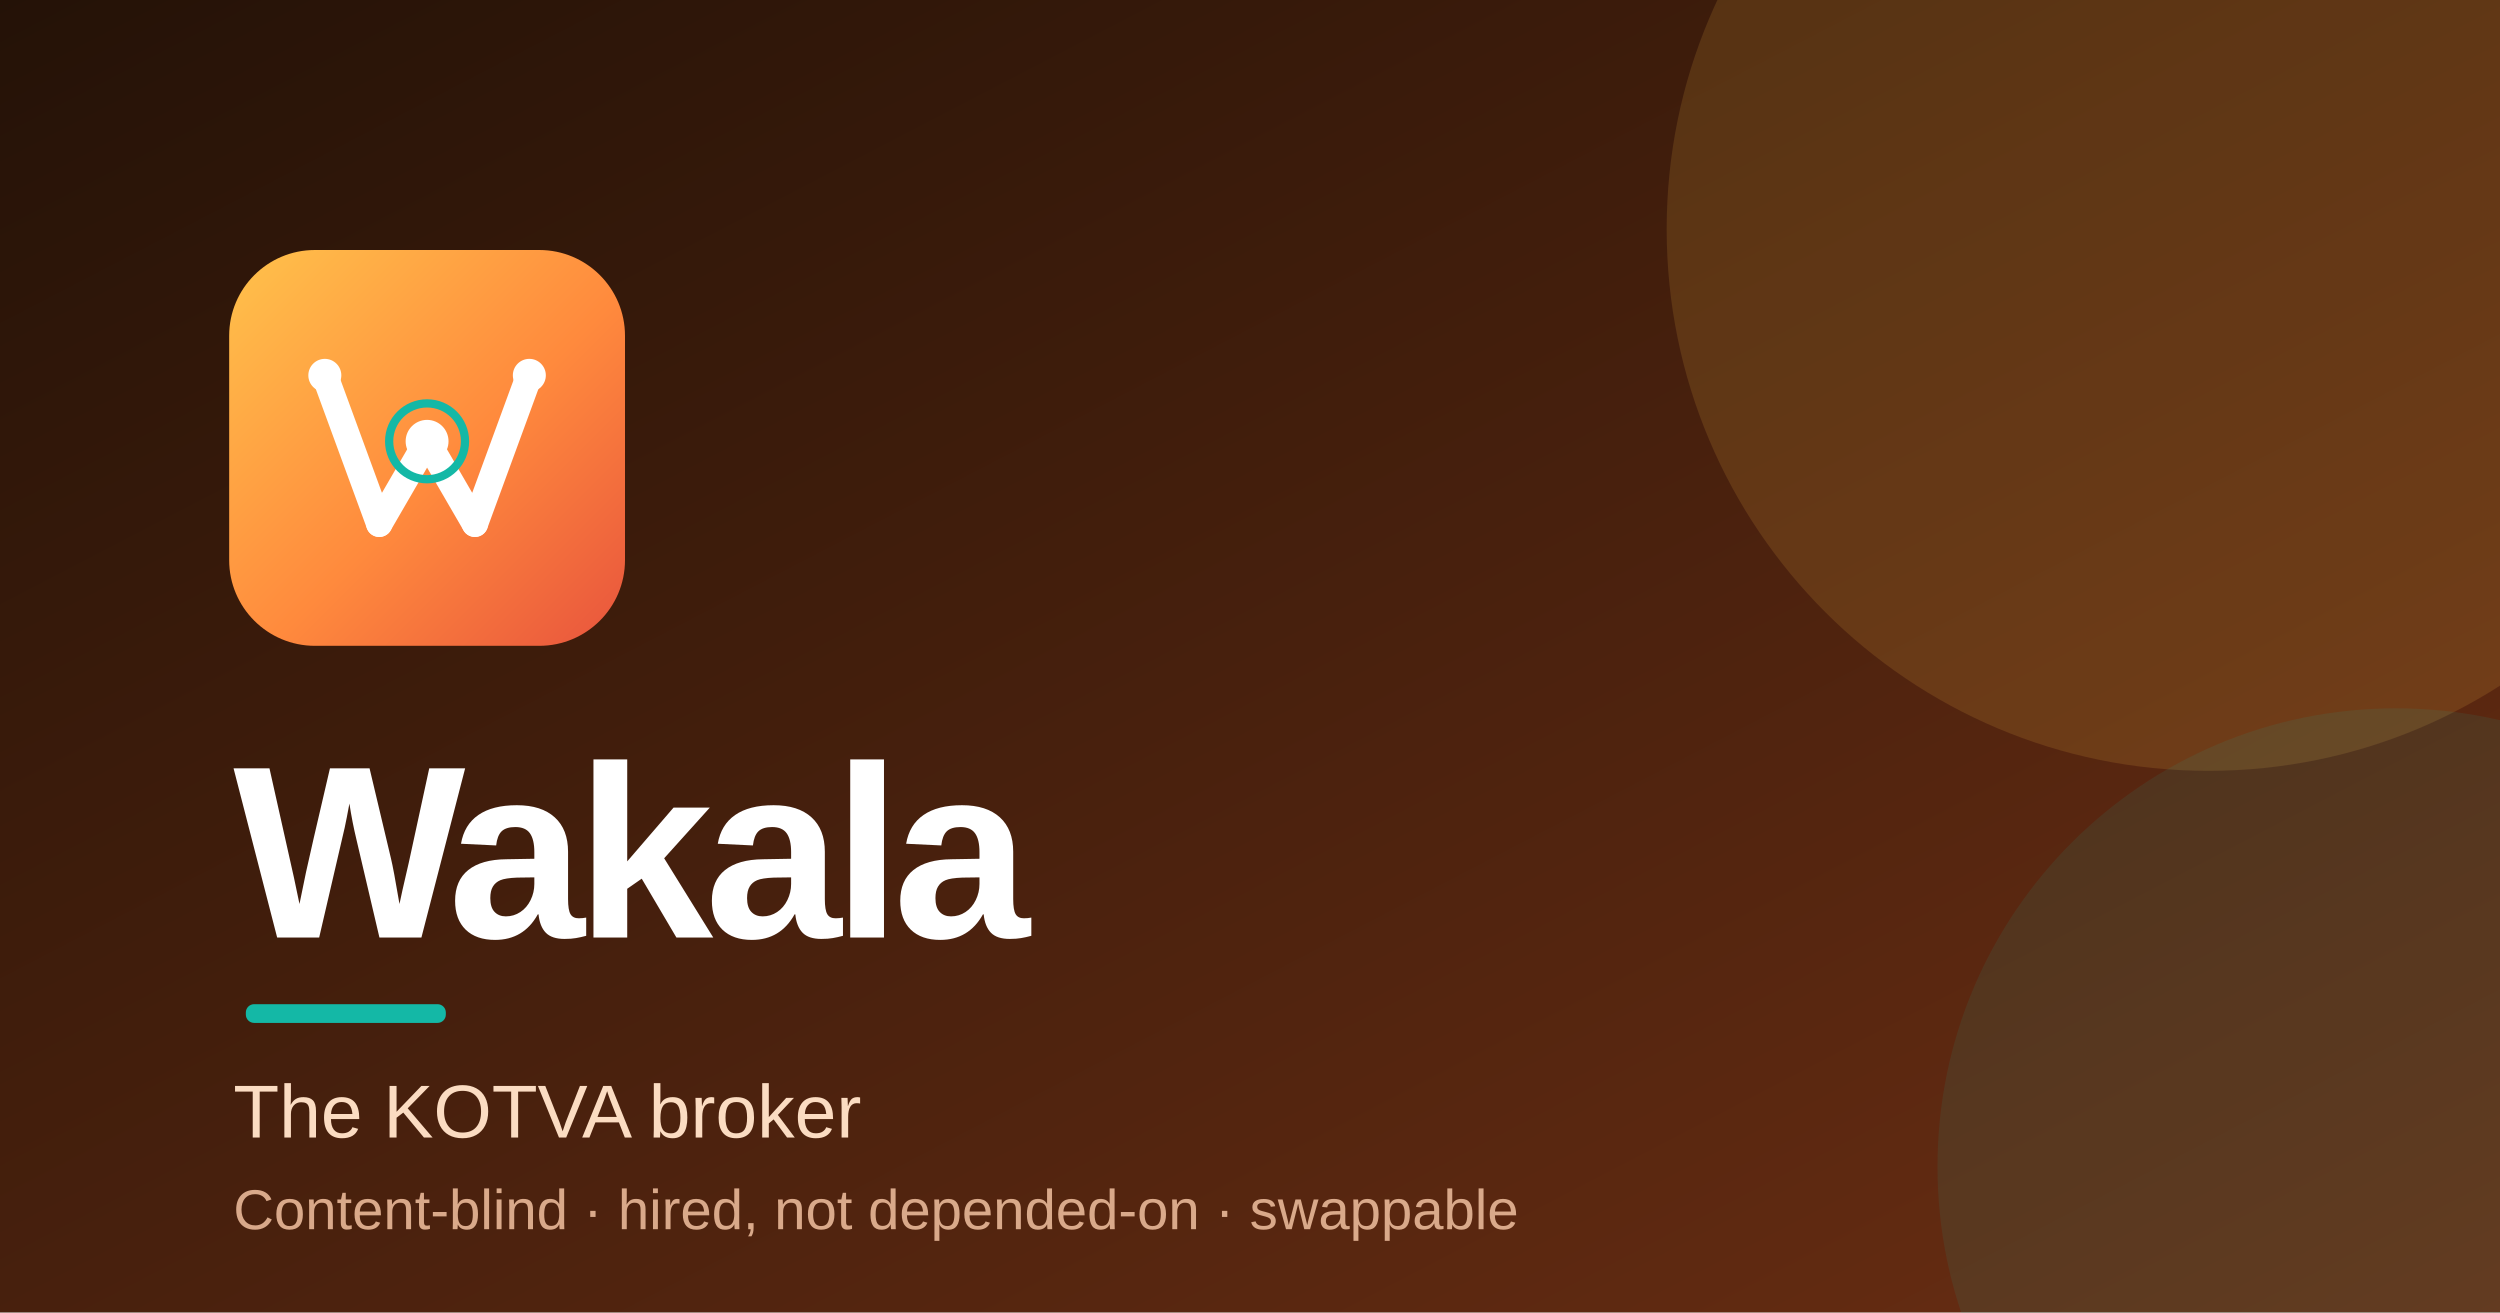
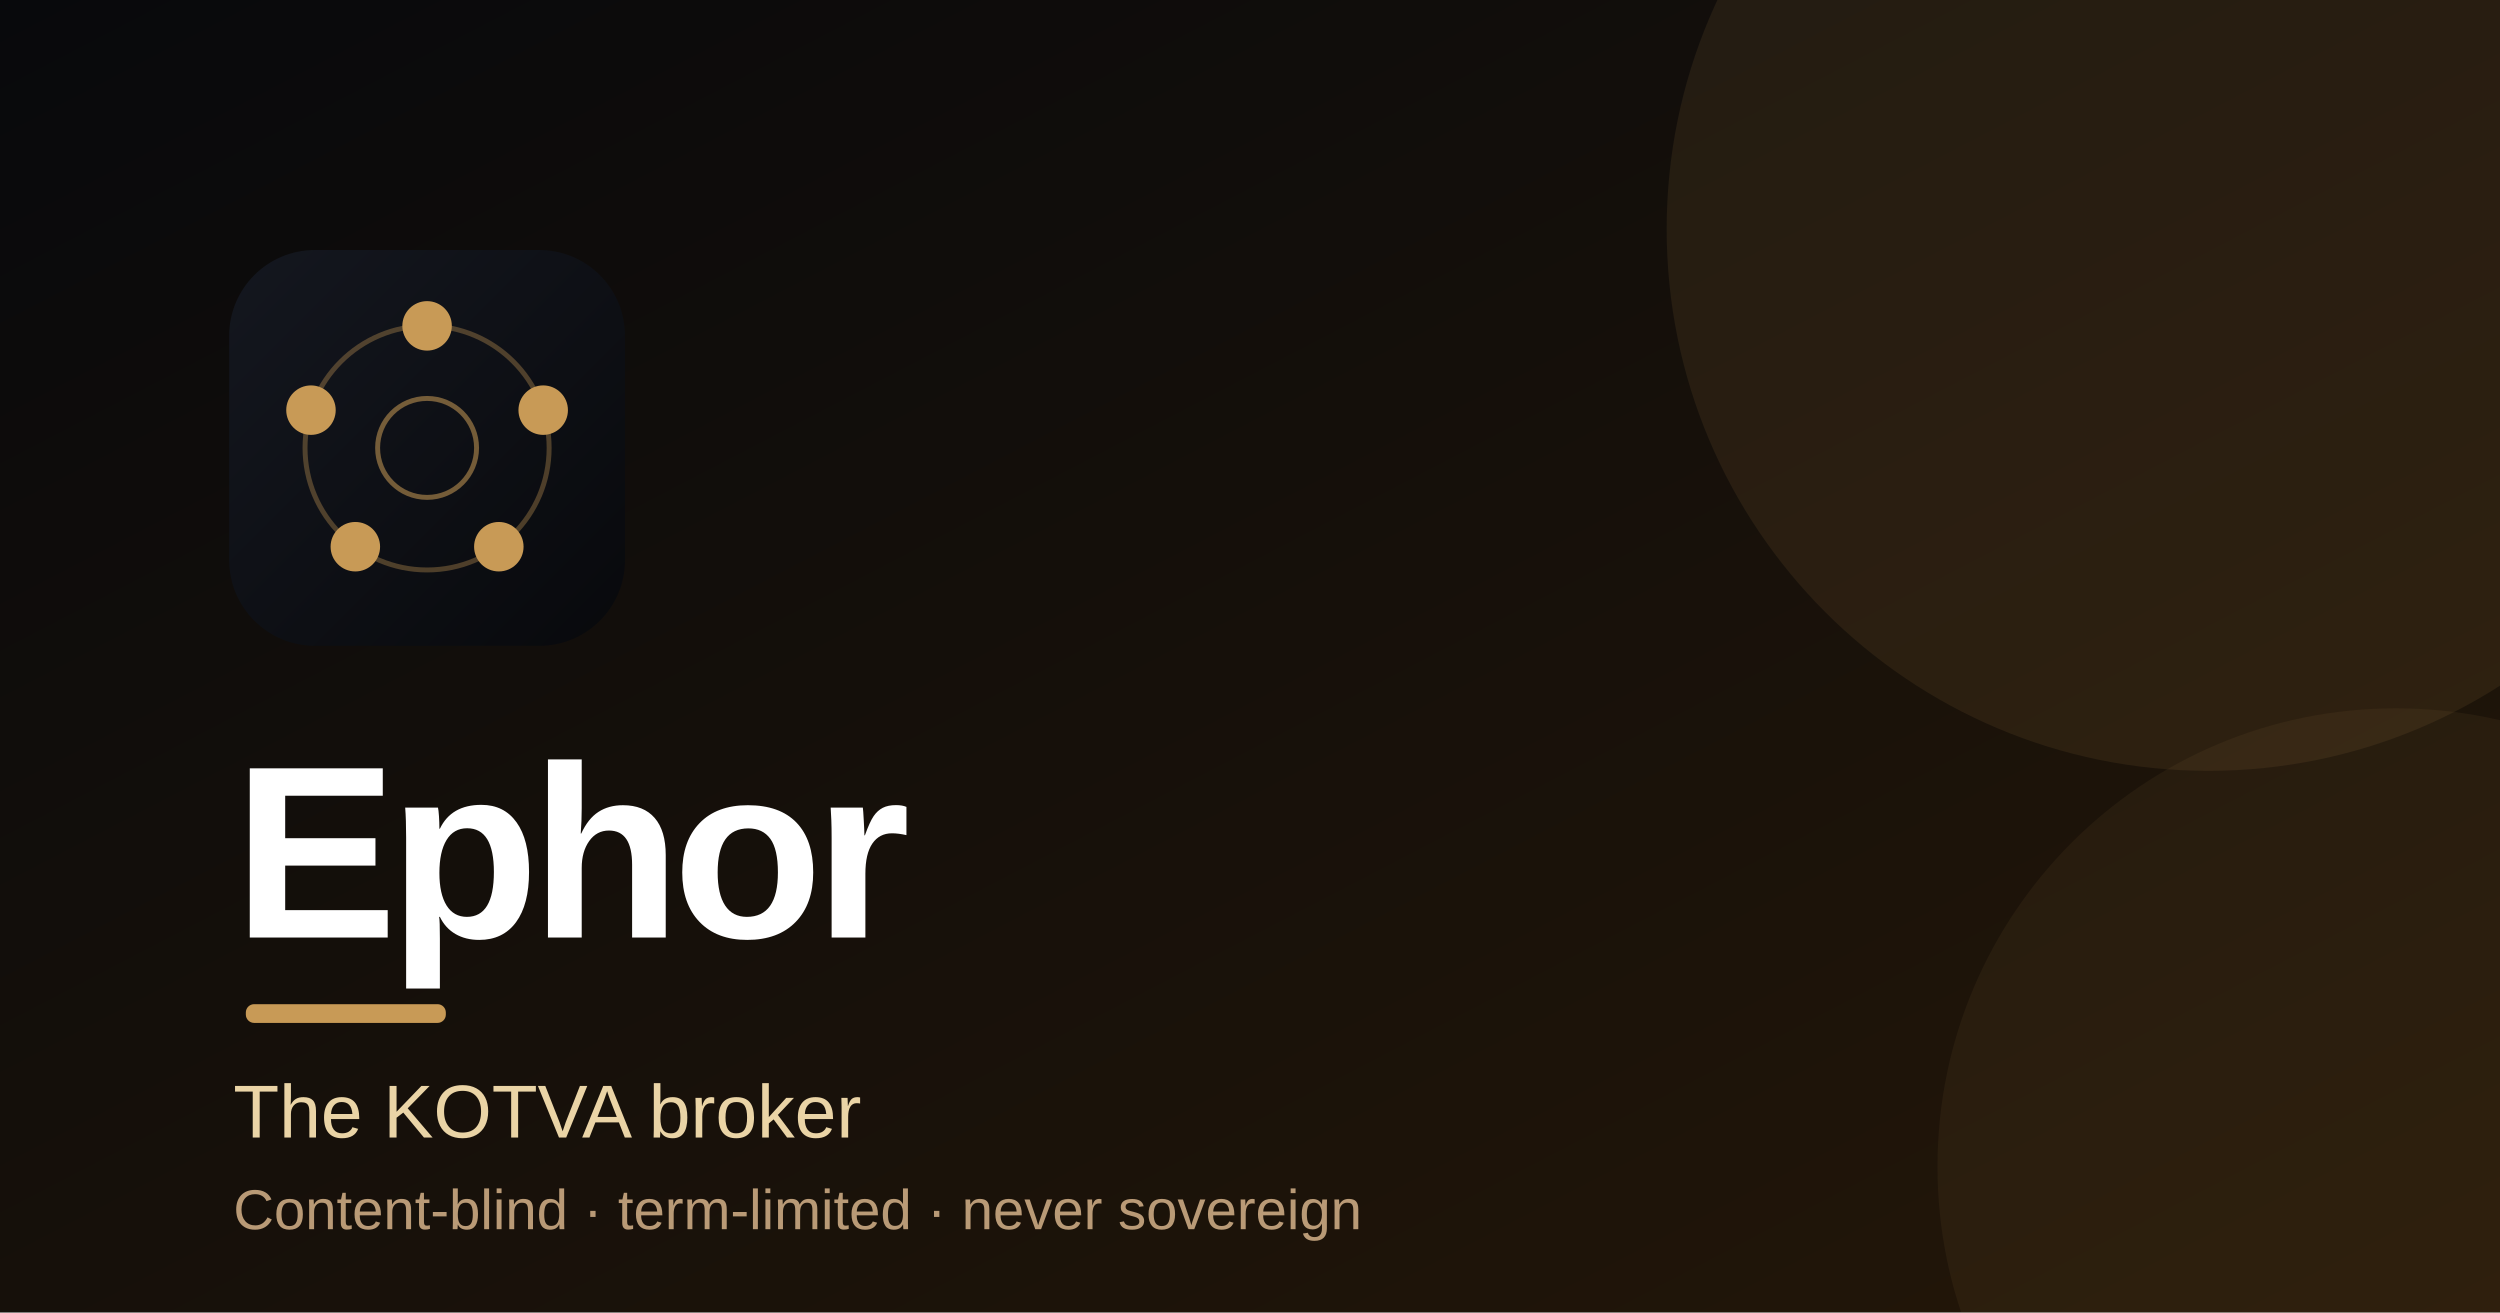
- <svg xmlns="http://www.w3.org/2000/svg" viewBox="0 0 1200 630" role="img" aria-label="Wakala">
+ <svg xmlns="http://www.w3.org/2000/svg" viewBox="0 0 1200 630" role="img" aria-label="Ephor — The KOTVA broker">
  <defs>
-     <linearGradient id="bg" x1="0" y1="0" x2="1" y2="1">
-       <stop offset="0" stop-color="#241207" />
-       <stop offset="1" stop-color="#6B2E13" />
+     <linearGradient id="eph-og-bg" x1="0" y1="0" x2="1" y2="1">
+       <stop offset="0" stop-color="#08090c" />
+       <stop offset="1" stop-color="#241708" />
    </linearGradient>
-     <linearGradient id="mk" x1="0" y1="0" x2="240" y2="240" gradientUnits="userSpaceOnUse">
-       <stop offset="0" stop-color="#FFC24B" />
-       <stop offset=".55" stop-color="#FF8A3D" />
-       <stop offset="1" stop-color="#E8543D" />
+     <linearGradient id="eph-og-tile" x1="0" y1="0" x2="240" y2="240" gradientUnits="userSpaceOnUse">
+       <stop offset="0" stop-color="#14171f" />
+       <stop offset="1" stop-color="#08090c" />
    </linearGradient>
  </defs>
-   <rect width="1200" height="630" fill="url(#bg)" />
-   <circle cx="1060" cy="110" r="260" fill="#FFC24B" opacity="0.14" />
-   <circle cx="1150" cy="560" r="220" fill="#14B8A6" opacity="0.10" />
+   <rect width="1200" height="630" fill="url(#eph-og-bg)" />
+   <circle cx="1060" cy="110" r="260" fill="#C89A56" opacity="0.10" />
+   <circle cx="1150" cy="560" r="220" fill="#C89A56" opacity="0.07" />
  <svg x="110" y="120" width="190" height="190" viewBox="0 0 240 240">
-     <rect x="0" y="0" width="240" height="240" rx="52" fill="url(#mk)" />
-     <g fill="none" stroke="#ffffff" stroke-width="16" stroke-linecap="round" stroke-linejoin="round">
-       <path d="M58 76 L91 166 L120 116 L149 166 L182 76" />
-     </g>
-     <circle cx="120" cy="116" r="23" fill="none" stroke="#14B8A6" stroke-width="5" />
-     <g fill="#ffffff">
-       <circle cx="58" cy="76" r="10" />
-       <circle cx="91" cy="166" r="8" />
-       <circle cx="120" cy="116" r="13" />
-       <circle cx="149" cy="166" r="8" />
-       <circle cx="182" cy="76" r="10" />
+     <rect x="0" y="0" width="240" height="240" rx="52" fill="url(#eph-og-tile)" />
+     <circle cx="120" cy="120" r="74" fill="none" stroke="#C89A56" stroke-width="3" opacity="0.35" />
+     <circle cx="120" cy="120" r="30" fill="none" stroke="#C89A56" stroke-width="3" opacity="0.55" />
+     <g fill="#C89A56">
+       <circle cx="120" cy="46" r="15" />
+       <circle cx="190.4" cy="97.1" r="15" />
+       <circle cx="163.5" cy="179.9" r="15" />
+       <circle cx="76.5" cy="179.9" r="15" />
+       <circle cx="49.6" cy="97.1" r="15" />
    </g>
  </svg>
-   <text x="112" y="450" fill="#ffffff" font-family="'Helvetica Neue', Arial, sans-serif" font-size="118" font-weight="700" letter-spacing="-4">Wakala</text>
-   <rect x="118" y="482" width="96" height="9" rx="4" fill="#14B8A6" />
-   <text x="112" y="546" fill="#FBDCC2" font-family="'Helvetica Neue', Arial, sans-serif" font-size="36" font-weight="500">The KOTVA broker</text>
-   <text x="112" y="590" fill="#D9A98A" font-family="'Helvetica Neue', Arial, sans-serif" font-size="27">Content-blind · hired, not depended-on · swappable</text>
+   <text x="112" y="450" fill="#ffffff" font-family="'Helvetica Neue', Arial, sans-serif" font-size="118" font-weight="700" letter-spacing="-4">Ephor</text>
+   <rect x="118" y="482" width="96" height="9" rx="4" fill="#C89A56" />
+   <text x="112" y="546" fill="#EAD4A6" font-family="'Helvetica Neue', Arial, sans-serif" font-size="36" font-weight="500">The KOTVA broker</text>
+   <text x="112" y="590" fill="#B99A76" font-family="'Helvetica Neue', Arial, sans-serif" font-size="27">Content-blind · term-limited · never sovereign</text>
</svg>
